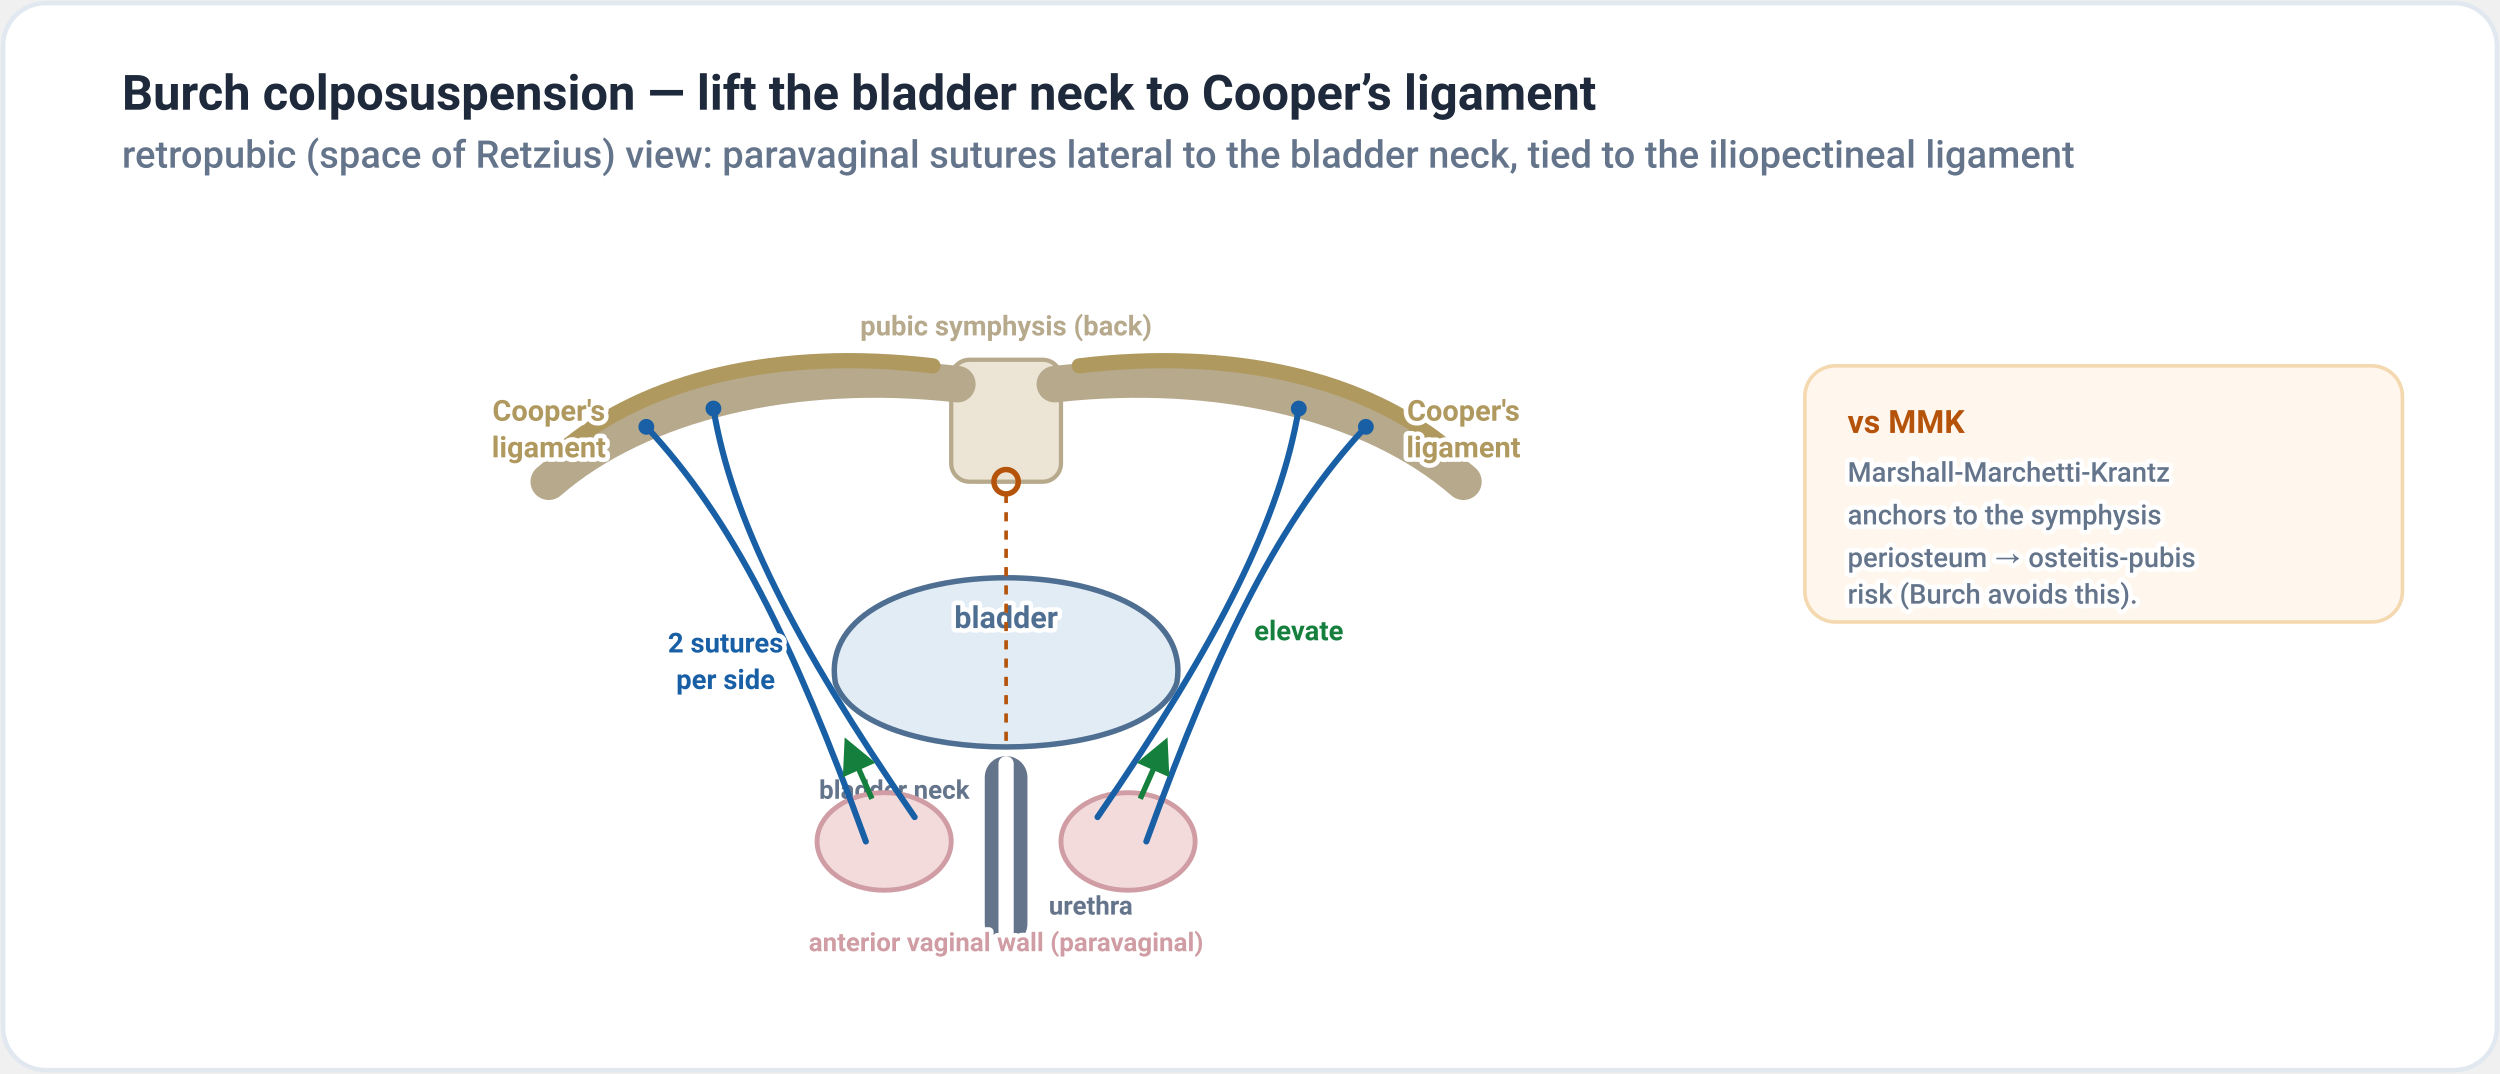
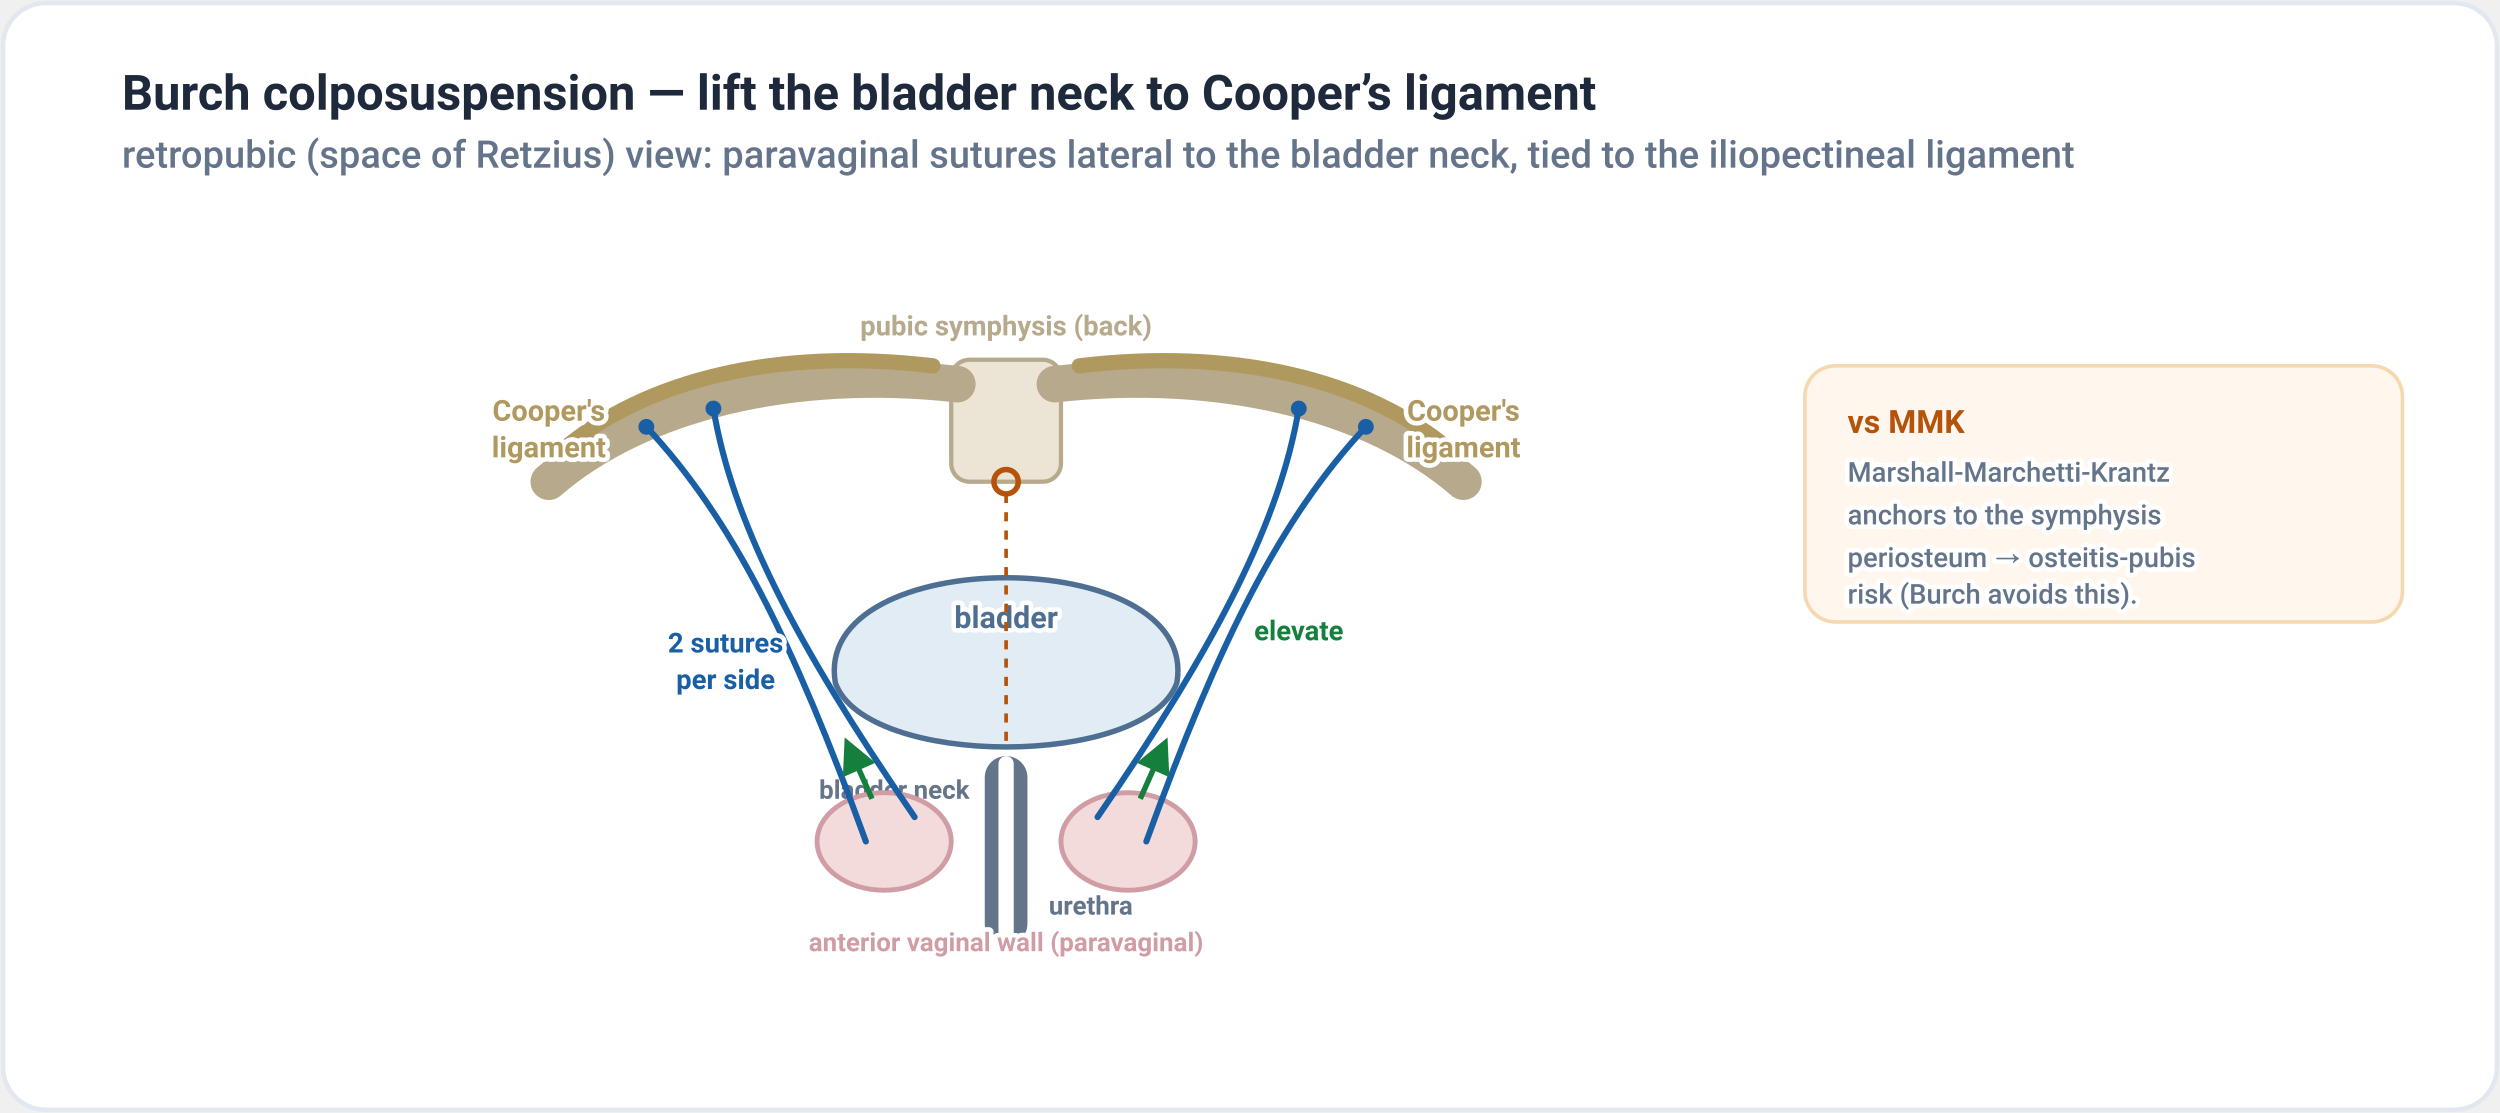
- <svg xmlns="http://www.w3.org/2000/svg" viewBox="0 0 820 352" width="820" height="352" role="img" aria-label="Burch colposuspension shown in a retropubic space-of-Retzius view. The back of the pubic symphysis is at top with the superior pubic rami sweeping laterally, each carrying Cooper's iliopectineal ligament. The bladder, bladder neck, and urethra lie in the midline. Two non-absorbable sutures per side pass through the anterior vaginal wall lateral to the bladder neck (paravaginal tissue) and are tied up to Cooper's ligament, elevating the bladder neck. A note contrasts the Marshall-Marchetti-Krantz procedure, which anchors to the pubic symphysis periosteum and risks osteitis pubis, which Burch avoids. Key: a mesh-free retropubic urethropexy with durable cure comparable to retropubic midurethral sling at 13 years, sutures tied snug and not over-corrected to avoid voiding dysfunction, best used at the time of sacrocolpopexy or in mesh-averse patients, with a higher posterior-prolapse rate than the midurethral sling, and cystoscopy is performed.">
+ <svg xmlns="http://www.w3.org/2000/svg" viewBox="0 0 820 365" width="820" height="365" role="img" aria-label="Burch colposuspension shown in a retropubic space-of-Retzius view. The back of the pubic symphysis is at top with the superior pubic rami sweeping laterally, each carrying Cooper's iliopectineal ligament. The bladder, bladder neck, and urethra lie in the midline. Two non-absorbable sutures per side pass through the anterior vaginal wall lateral to the bladder neck (paravaginal tissue) and are tied up to Cooper's ligament, elevating the bladder neck. A note contrasts the Marshall-Marchetti-Krantz procedure, which anchors to the pubic symphysis periosteum and risks osteitis pubis, which Burch avoids. Key: a mesh-free retropubic urethropexy with durable cure comparable to retropubic midurethral sling at 13 years, sutures tied snug and not over-corrected to avoid voiding dysfunction, best used at the time of sacrocolpopexy or in mesh-averse patients, with a higher posterior-prolapse rate than the midurethral sling, and cystoscopy is performed.">
  <defs>
    <marker id="bu" viewBox="0 0 10 10" refX="8" refY="5" markerWidth="6.5" markerHeight="6.5" orient="auto-start-reverse">
      <path d="M0,0 L10,5 L0,10 z" fill="#15803D" />
    </marker>
  </defs>
-   <rect x="1" y="1" width="818" height="350" rx="14" fill="#FFFFFF" stroke="#E2E8F0" stroke-width="1.5" />
+   <rect x="1" y="1" width="818" height="363" rx="14" fill="#FFFFFF" stroke="#E2E8F0" stroke-width="1.5" />
  <text x="40" y="36" text-anchor="start" font-family="-apple-system, 'Segoe UI', Roboto, Helvetica, Arial, sans-serif" font-size="16" font-weight="700" fill="#1E293B">Burch colposuspension — lift the bladder neck to Cooper’s ligament</text>
  <text x="40" y="55" text-anchor="start" font-family="-apple-system, 'Segoe UI', Roboto, Helvetica, Arial, sans-serif" font-size="12.5" font-weight="500" fill="#64748B">retropubic (space of Retzius) view: paravaginal sutures lateral to the bladder neck, tied to the iliopectineal ligament</text>
  <rect x="312" y="118" width="36" height="40" rx="6" fill="#ECE4D4" stroke="#B6A98C" stroke-width="1.4" />
  <text x="330" y="110" text-anchor="middle" font-family="-apple-system, 'Segoe UI', Roboto, Helvetica, Arial, sans-serif" font-size="9" font-weight="600" fill="#B6A98C" paint-order="stroke" stroke="#FFFFFF" stroke-width="3" stroke-linejoin="round">pubic symphysis (back)</text>
  <path d="M 314 126 C 260 120, 210 132, 180 158" fill="none" stroke="#B6A98C" stroke-width="12" stroke-linecap="round" />
  <path d="M 306 120 C 256 114, 212 124, 184 148" fill="none" stroke="#B0995F" stroke-width="5" stroke-linecap="round" />
  <path d="M 346 126 C 400 120, 450 132, 480 158" fill="none" stroke="#B6A98C" stroke-width="12" stroke-linecap="round" />
  <path d="M 354 120 C 404 114, 448 124, 476 148" fill="none" stroke="#B0995F" stroke-width="5" stroke-linecap="round" />
  <text x="180" y="138" text-anchor="middle" font-family="-apple-system, 'Segoe UI', Roboto, Helvetica, Arial, sans-serif" font-size="9.5" font-weight="700" fill="#B0995F" paint-order="stroke" stroke="#FFFFFF" stroke-width="3" stroke-linejoin="round">Cooper's</text>
  <text x="180" y="150" text-anchor="middle" font-family="-apple-system, 'Segoe UI', Roboto, Helvetica, Arial, sans-serif" font-size="9.5" font-weight="700" fill="#B0995F" paint-order="stroke" stroke="#FFFFFF" stroke-width="3" stroke-linejoin="round">ligament</text>
  <text x="480" y="138" text-anchor="middle" font-family="-apple-system, 'Segoe UI', Roboto, Helvetica, Arial, sans-serif" font-size="9.5" font-weight="700" fill="#B0995F" paint-order="stroke" stroke="#FFFFFF" stroke-width="3" stroke-linejoin="round">Cooper's</text>
  <text x="480" y="150" text-anchor="middle" font-family="-apple-system, 'Segoe UI', Roboto, Helvetica, Arial, sans-serif" font-size="9.5" font-weight="700" fill="#B0995F" paint-order="stroke" stroke="#FFFFFF" stroke-width="3" stroke-linejoin="round">ligament</text>
  <path d="M 274 224 C 266 178, 394 178, 386 224 C 376 252, 284 252, 274 224 Z" fill="#E2ECF5" stroke="#4F6F92" stroke-width="1.8" stroke-linejoin="round" />
  <text x="330" y="206" text-anchor="middle" font-family="-apple-system, 'Segoe UI', Roboto, Helvetica, Arial, sans-serif" font-size="10" font-weight="700" fill="#4F6F92" paint-order="stroke" stroke="#FFFFFF" stroke-width="3" stroke-linejoin="round">bladder</text>
  <rect x="323" y="248" width="14" height="62" rx="7" fill="#64748B" />
  <rect x="327.5" y="248" width="5" height="62" rx="2.5" fill="#FFFFFF" />
  <text x="344" y="300" text-anchor="start" font-family="-apple-system, 'Segoe UI', Roboto, Helvetica, Arial, sans-serif" font-size="8.5" font-weight="600" fill="#64748B" paint-order="stroke" stroke="#FFFFFF" stroke-width="3" stroke-linejoin="round">urethra</text>
  <text x="318" y="262" text-anchor="end" font-family="-apple-system, 'Segoe UI', Roboto, Helvetica, Arial, sans-serif" font-size="8.5" font-weight="700" fill="#64748B" paint-order="stroke" stroke="#FFFFFF" stroke-width="3" stroke-linejoin="round">bladder neck</text>
  <ellipse cx="290" cy="276" rx="22" ry="16" fill="#F3DBDC" stroke="#CF9DA3" stroke-width="1.6" />
  <ellipse cx="370" cy="276" rx="22" ry="16" fill="#F3DBDC" stroke="#CF9DA3" stroke-width="1.6" />
  <text x="330" y="312" text-anchor="middle" font-family="-apple-system, 'Segoe UI', Roboto, Helvetica, Arial, sans-serif" font-size="8.5" font-weight="700" fill="#CF9DA3" paint-order="stroke" stroke="#FFFFFF" stroke-width="3" stroke-linejoin="round">anterior vaginal wall (paravaginal)</text>
  <path d="M 300 268 C 260 210, 240 170, 234 134" fill="none" stroke="#185FA5" stroke-width="2" stroke-linecap="round" />
  <circle cx="234" cy="134" r="2.6" fill="#185FA5" />
  <path d="M 284 276 C 260 210, 240 170, 212 140" fill="none" stroke="#185FA5" stroke-width="2" stroke-linecap="round" />
  <circle cx="212" cy="140" r="2.6" fill="#185FA5" />
  <line x1="286 " y1="262" x2="278" y2="244" stroke="#15803D" stroke-width="1.8" marker-end="url(#bu)" />
  <path d="M 360 268 C 400 210, 420 170, 426 134" fill="none" stroke="#185FA5" stroke-width="2" stroke-linecap="round" />
  <circle cx="426" cy="134" r="2.6" fill="#185FA5" />
  <path d="M 376 276 C 400 210, 420 170, 448 140" fill="none" stroke="#185FA5" stroke-width="2" stroke-linecap="round" />
  <circle cx="448" cy="140" r="2.6" fill="#185FA5" />
  <line x1="374 " y1="262" x2="382" y2="244" stroke="#15803D" stroke-width="1.8" marker-end="url(#bu)" />
  <text x="238" y="214" text-anchor="middle" font-family="-apple-system, 'Segoe UI', Roboto, Helvetica, Arial, sans-serif" font-size="9" font-weight="700" fill="#185FA5" paint-order="stroke" stroke="#FFFFFF" stroke-width="3" stroke-linejoin="round">2 sutures</text>
  <text x="238" y="226" text-anchor="middle" font-family="-apple-system, 'Segoe UI', Roboto, Helvetica, Arial, sans-serif" font-size="9" font-weight="700" fill="#185FA5" paint-order="stroke" stroke="#FFFFFF" stroke-width="3" stroke-linejoin="round">per side</text>
  <text x="426" y="210" text-anchor="middle" font-family="-apple-system, 'Segoe UI', Roboto, Helvetica, Arial, sans-serif" font-size="9" font-weight="700" fill="#15803D" paint-order="stroke" stroke="#FFFFFF" stroke-width="3" stroke-linejoin="round">elevate</text>
  <circle cx="330" cy="158" r="4" fill="none" stroke="#B45309" stroke-width="1.8" />
  <line x1="330" y1="162" x2="330" y2="246" stroke="#B45309" stroke-width="1.2" stroke-dasharray="3 3" />
  <rect x="592" y="120" width="196" height="84" rx="10" fill="#FFF7ED" stroke="#F4D9B0" stroke-width="1.2" />
  <text x="606" y="142" text-anchor="start" font-family="-apple-system, 'Segoe UI', Roboto, Helvetica, Arial, sans-serif" font-size="10.5" font-weight="700" fill="#B45309">vs MMK</text>
  <text x="606" y="158" text-anchor="start" font-family="-apple-system, 'Segoe UI', Roboto, Helvetica, Arial, sans-serif" font-size="9" font-weight="500" fill="#64748B" paint-order="stroke" stroke="#FFFFFF" stroke-width="3" stroke-linejoin="round">Marshall-Marchetti-Krantz</text>
  <text x="606" y="172" text-anchor="start" font-family="-apple-system, 'Segoe UI', Roboto, Helvetica, Arial, sans-serif" font-size="9" font-weight="500" fill="#64748B" paint-order="stroke" stroke="#FFFFFF" stroke-width="3" stroke-linejoin="round">anchors to the symphysis</text>
  <text x="606" y="186" text-anchor="start" font-family="-apple-system, 'Segoe UI', Roboto, Helvetica, Arial, sans-serif" font-size="9" font-weight="500" fill="#64748B" paint-order="stroke" stroke="#FFFFFF" stroke-width="3" stroke-linejoin="round">periosteum → osteitis-pubis</text>
  <text x="606" y="198" text-anchor="start" font-family="-apple-system, 'Segoe UI', Roboto, Helvetica, Arial, sans-serif" font-size="9" font-weight="500" fill="#64748B" paint-order="stroke" stroke="#FFFFFF" stroke-width="3" stroke-linejoin="round">risk (Burch avoids this).</text>
</svg>
